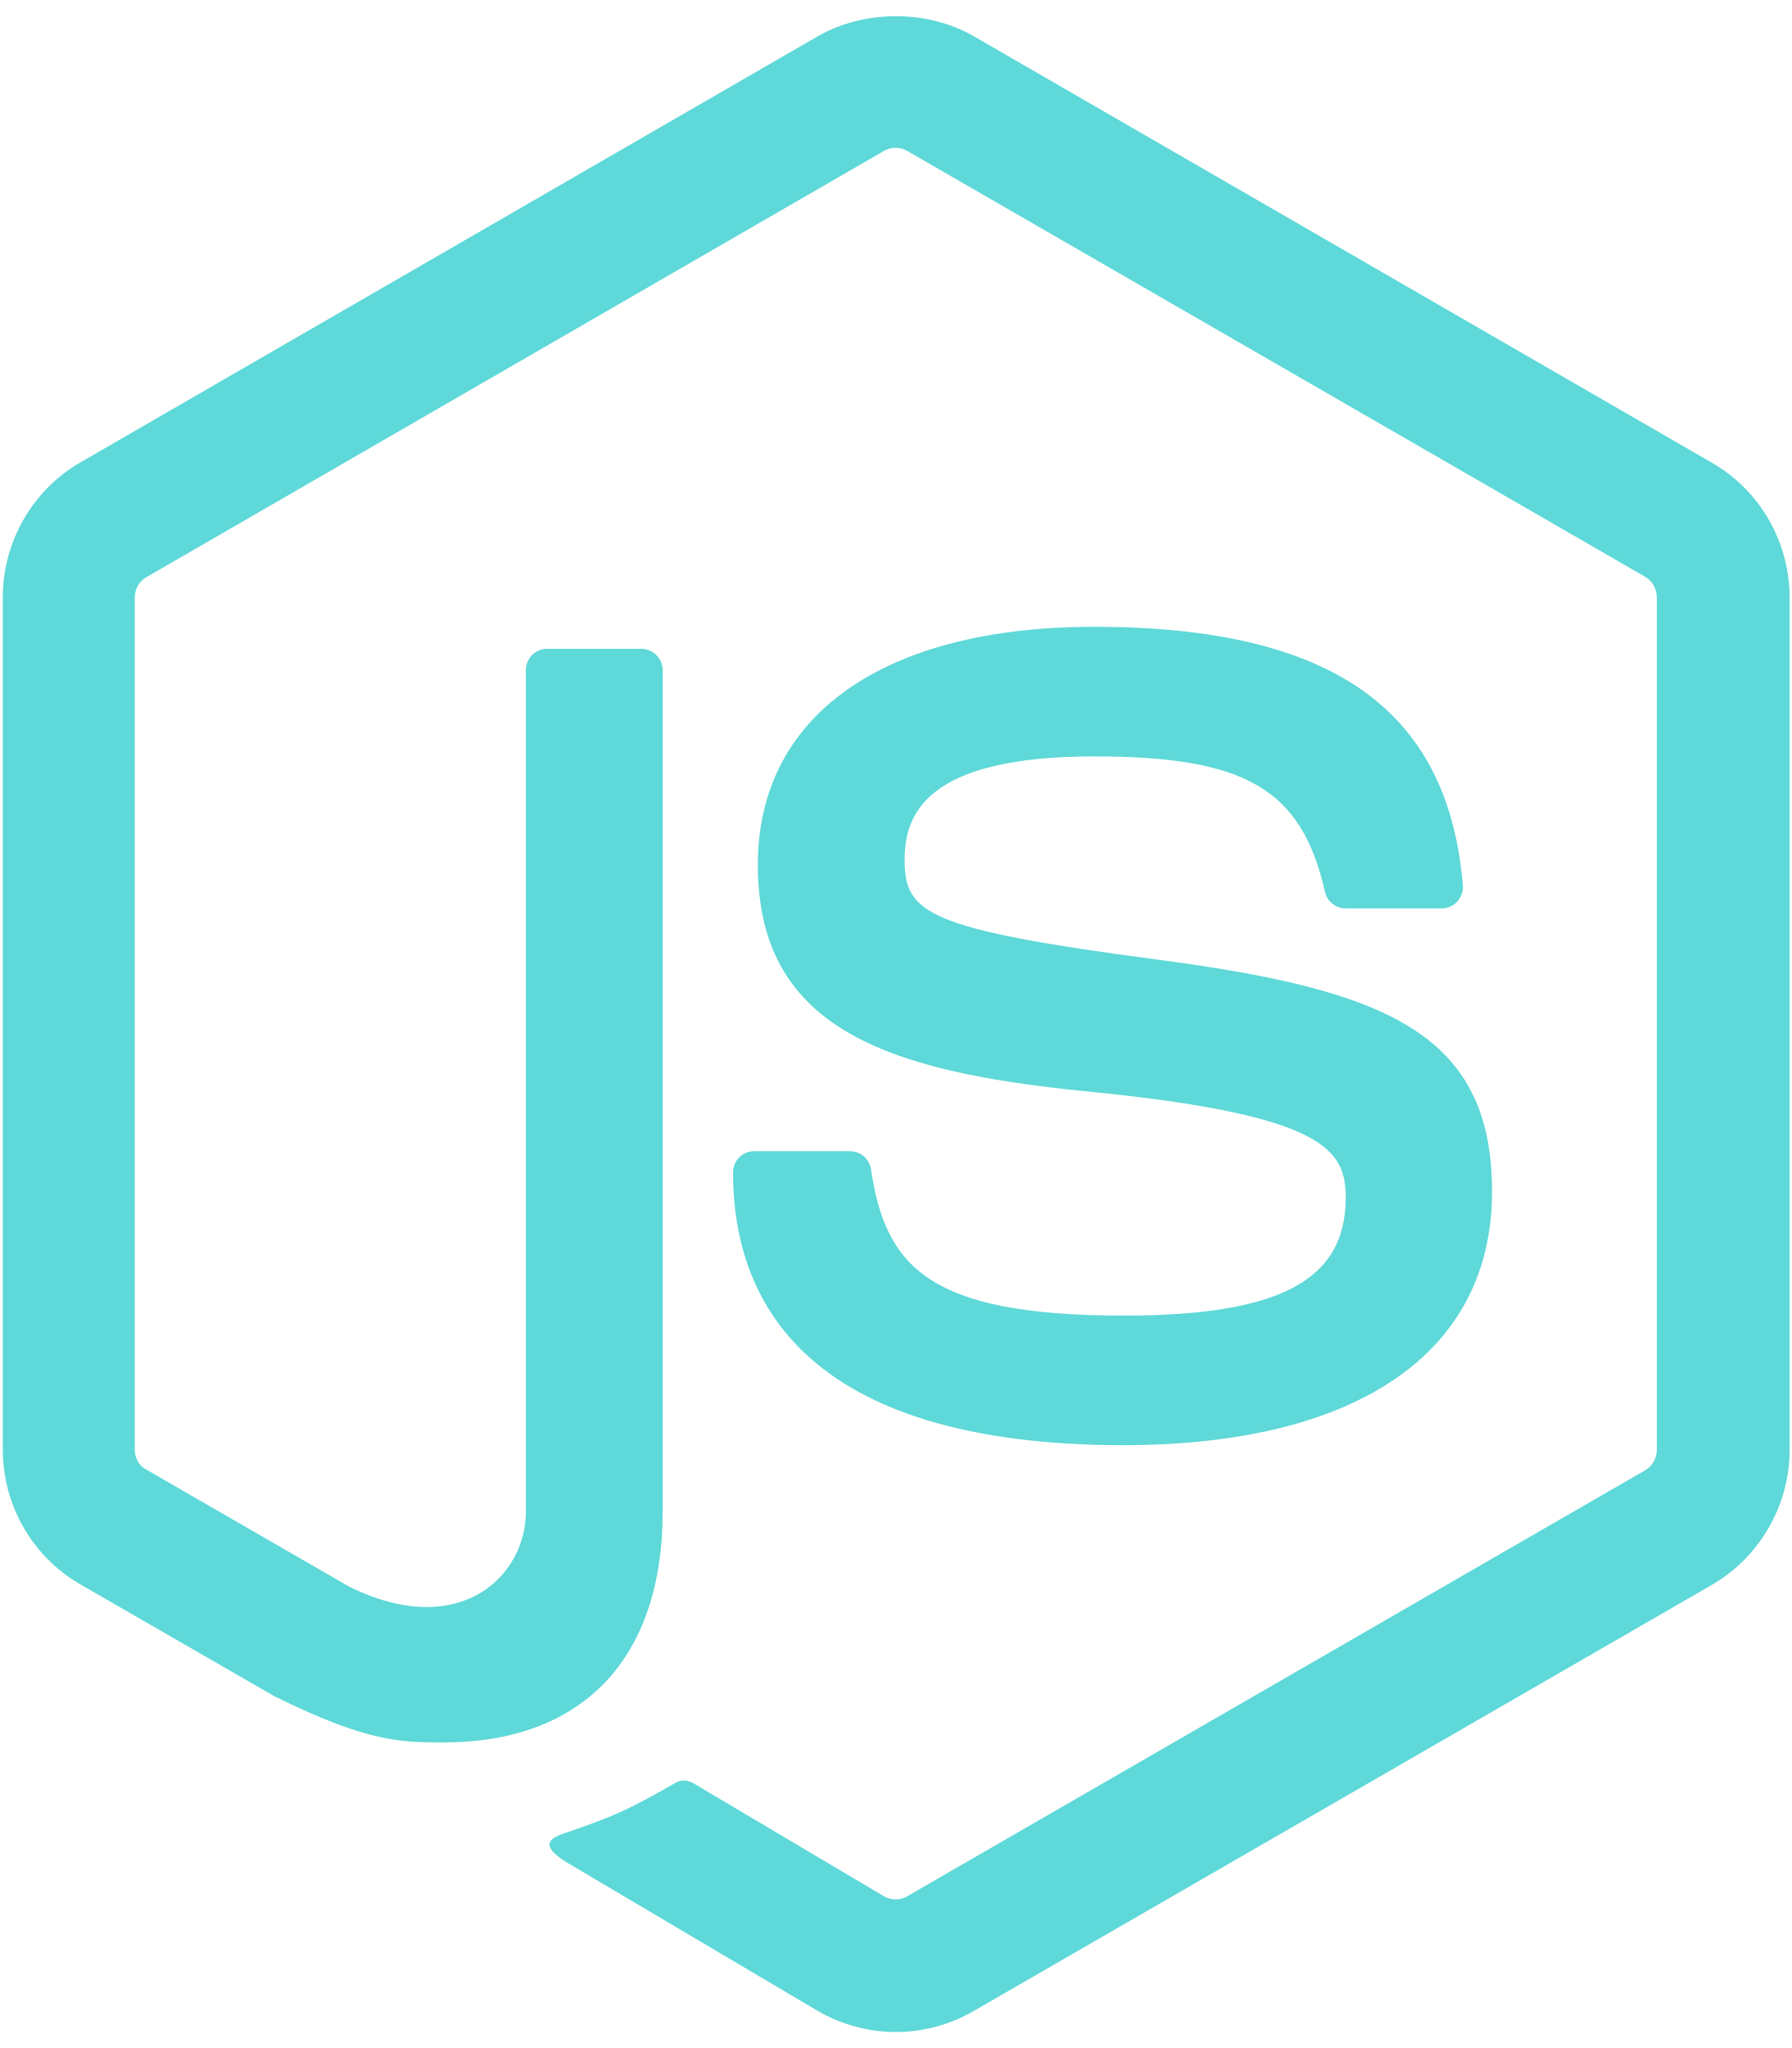
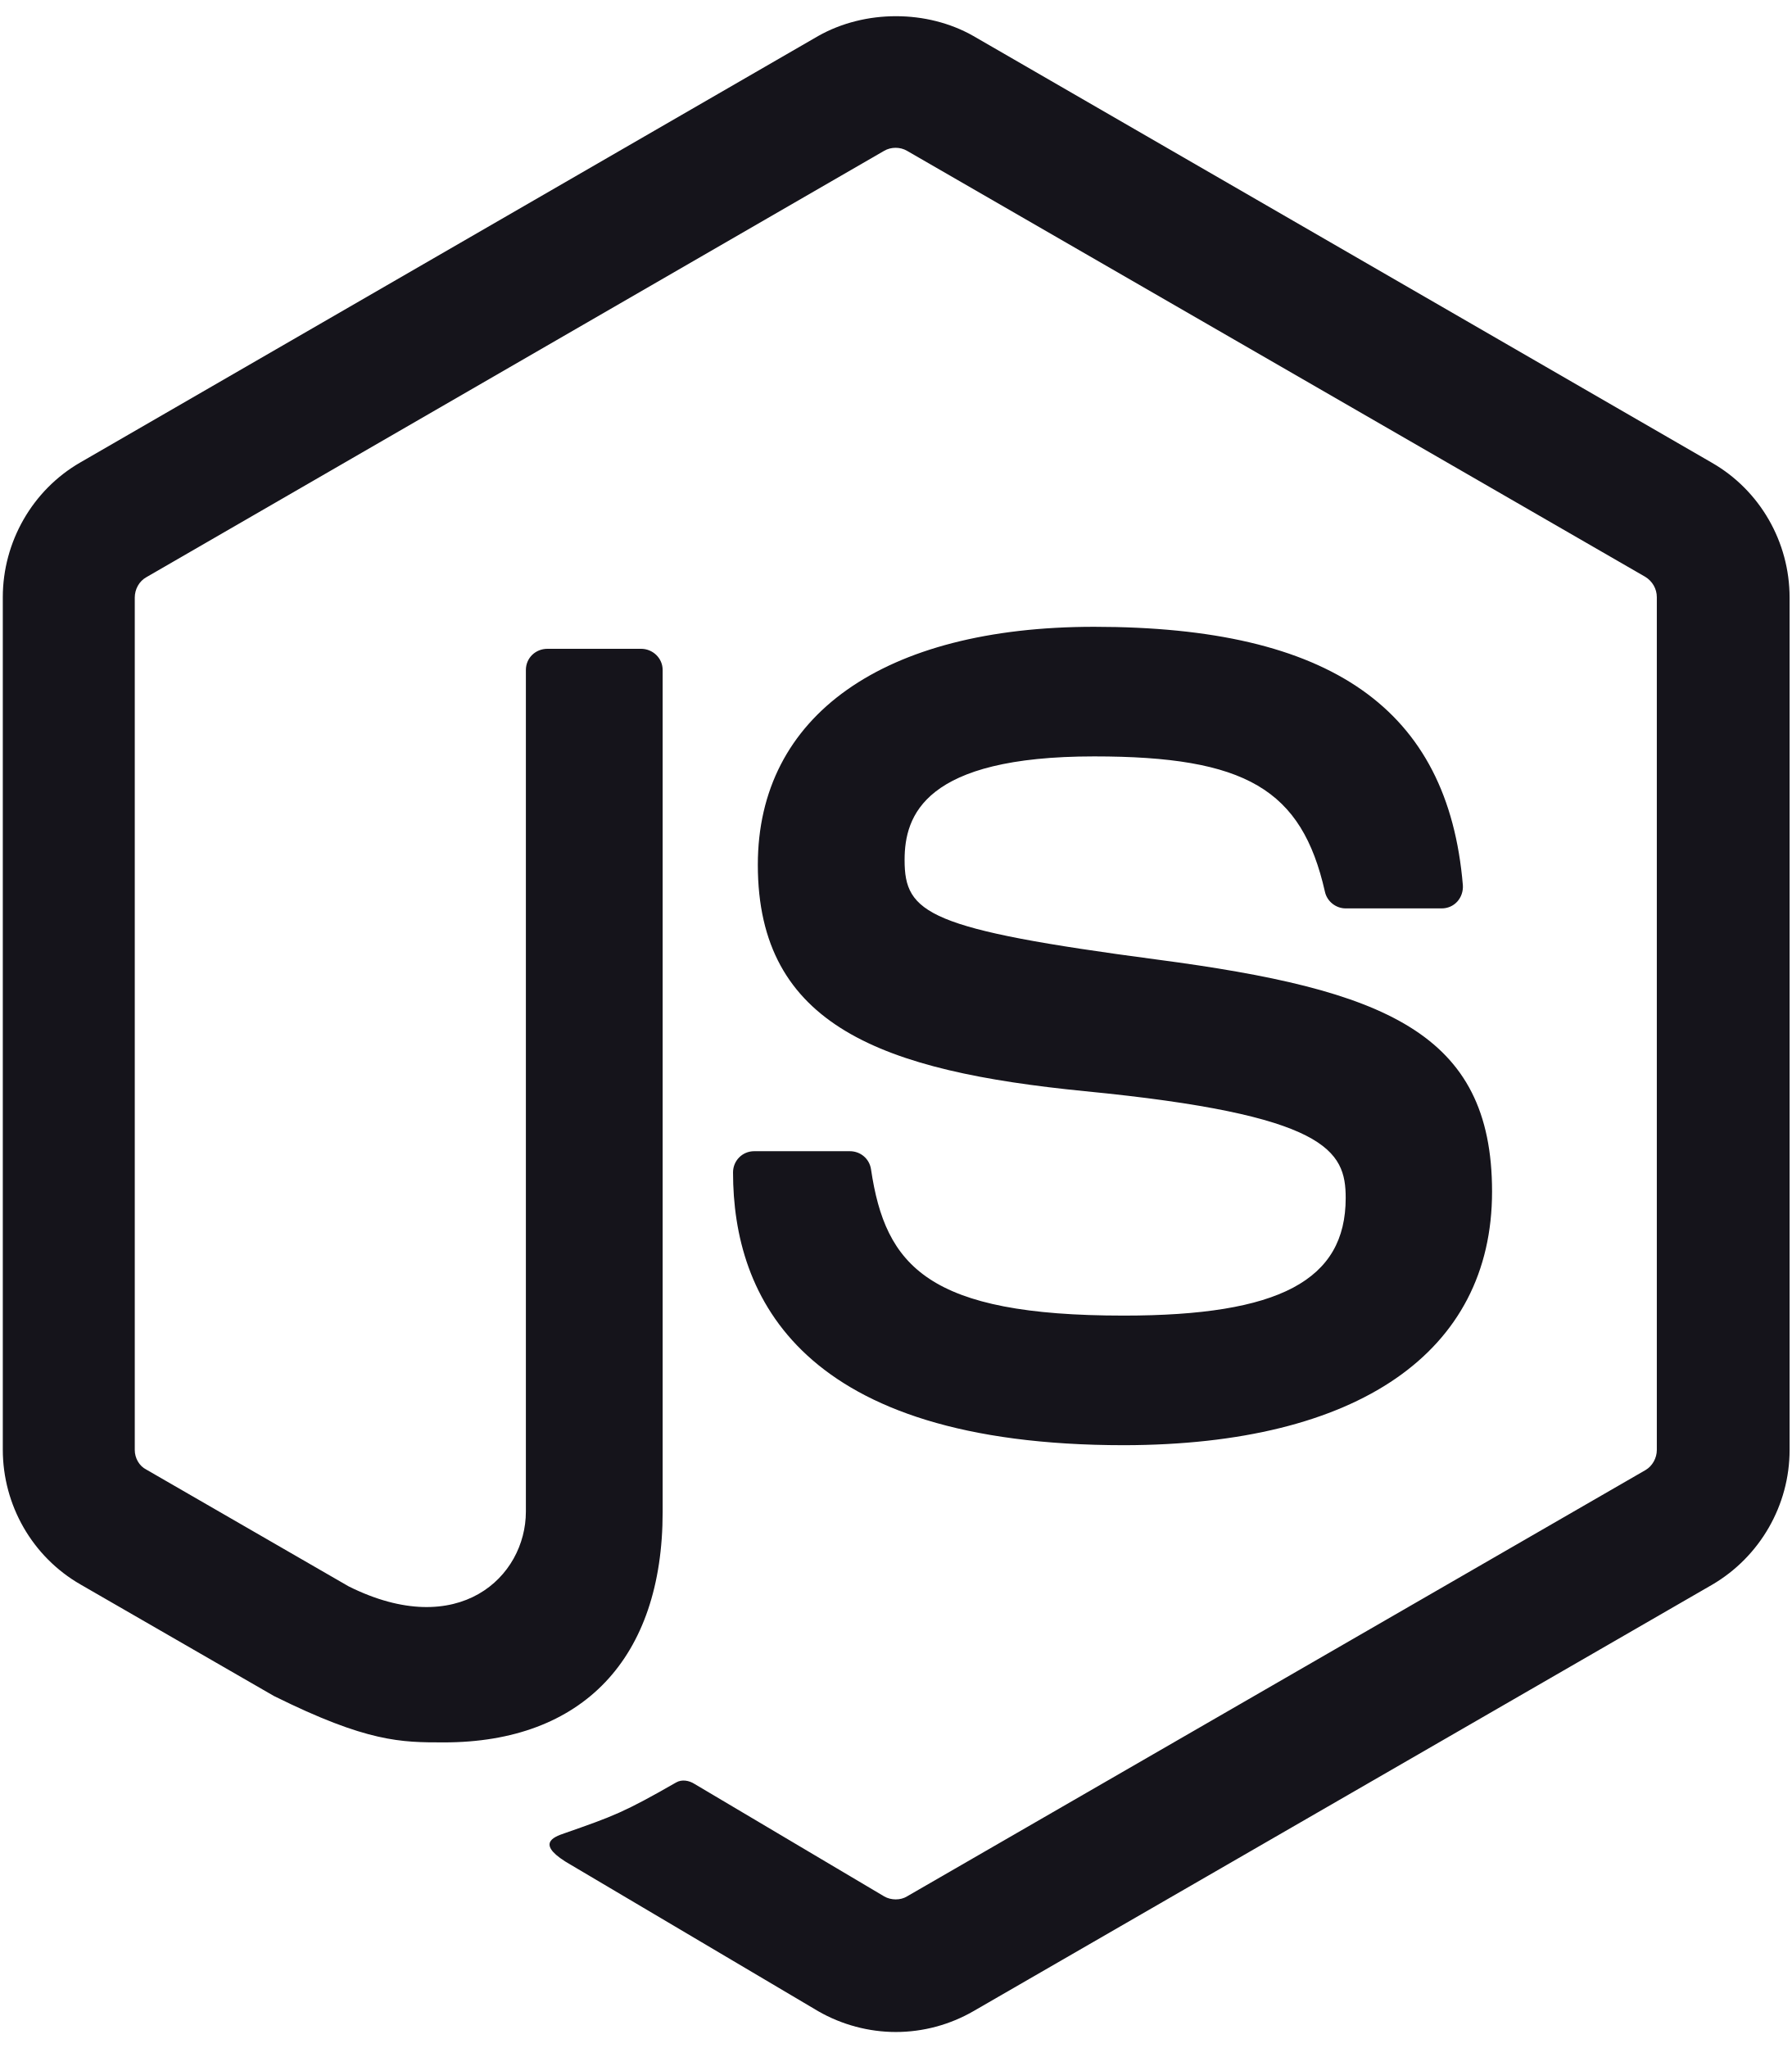
- <svg xmlns="http://www.w3.org/2000/svg" viewBox="0 0 448 512" fill="#5ed8d8">
+ <svg xmlns="http://www.w3.org/2000/svg" viewBox="0 0 448 512" fill="#15141b">
  <path d="M224 508c-6.7 0-13.5-1.8-19.4-5.2l-61.7-36.5c-9.2-5.2-4.7-7-1.7-8 12.3-4.3 14.8-5.2 27.9-12.7 1.4-.8 3.2-.5 4.6.4l47.4 28.1c1.7 1 4.1 1 5.7 0l184.7-106.6c1.7-1 2.8-3 2.8-5V149.3c0-2.1-1.1-4-2.9-5.1L226.8 37.7c-1.7-1-4-1-5.7 0L36.6 144.3c-1.8 1-2.9 3-2.9 5.1v213.1c0 2 1.1 4 2.9 4.9l50.6 29.2c27.5 13.7 44.3-2.4 44.3-18.7V167.5c0-3 2.4-5.3 5.4-5.3h23.4c2.9 0 5.4 2.3 5.4 5.3V378c0 36.6-20 57.6-54.7 57.6-10.7 0-19.1 0-42.5-11.6l-48.4-27.9C8.1 389.2.7 376.3.7 362.4V149.3c0-13.8 7.4-26.8 19.4-33.7L204.6 9c11.7-6.6 27.2-6.6 38.8 0l184.7 106.7c12 6.9 19.4 19.8 19.4 33.7v213.1c0 13.8-7.4 26.7-19.4 33.7L243.4 502.8c-5.9 3.4-12.6 5.2-19.4 5.2zm149.1-210.1c0-39.9-27-50.5-83.7-58-57.4-7.6-63.2-11.5-63.2-24.9 0-11.1 4.9-25.9 47.4-25.9 37.9 0 51.9 8.2 57.7 33.8.5 2.4 2.7 4.2 5.2 4.2h24c1.5 0 2.9-.6 3.9-1.7s1.5-2.6 1.4-4.1c-3.7-44.1-33-64.6-92.2-64.6-52.7 0-84.1 22.2-84.1 59.5 0 40.4 31.3 51.6 81.8 56.6 60.5 5.9 65.2 14.8 65.2 26.7 0 20.6-16.6 29.4-55.5 29.4-48.9 0-59.6-12.3-63.2-36.6-.4-2.6-2.6-4.5-5.3-4.5h-23.9c-3 0-5.3 2.4-5.3 5.3 0 31.1 16.9 68.2 97.8 68.2 58.4-.1 92-23.2 92-63.4z" />
</svg>
